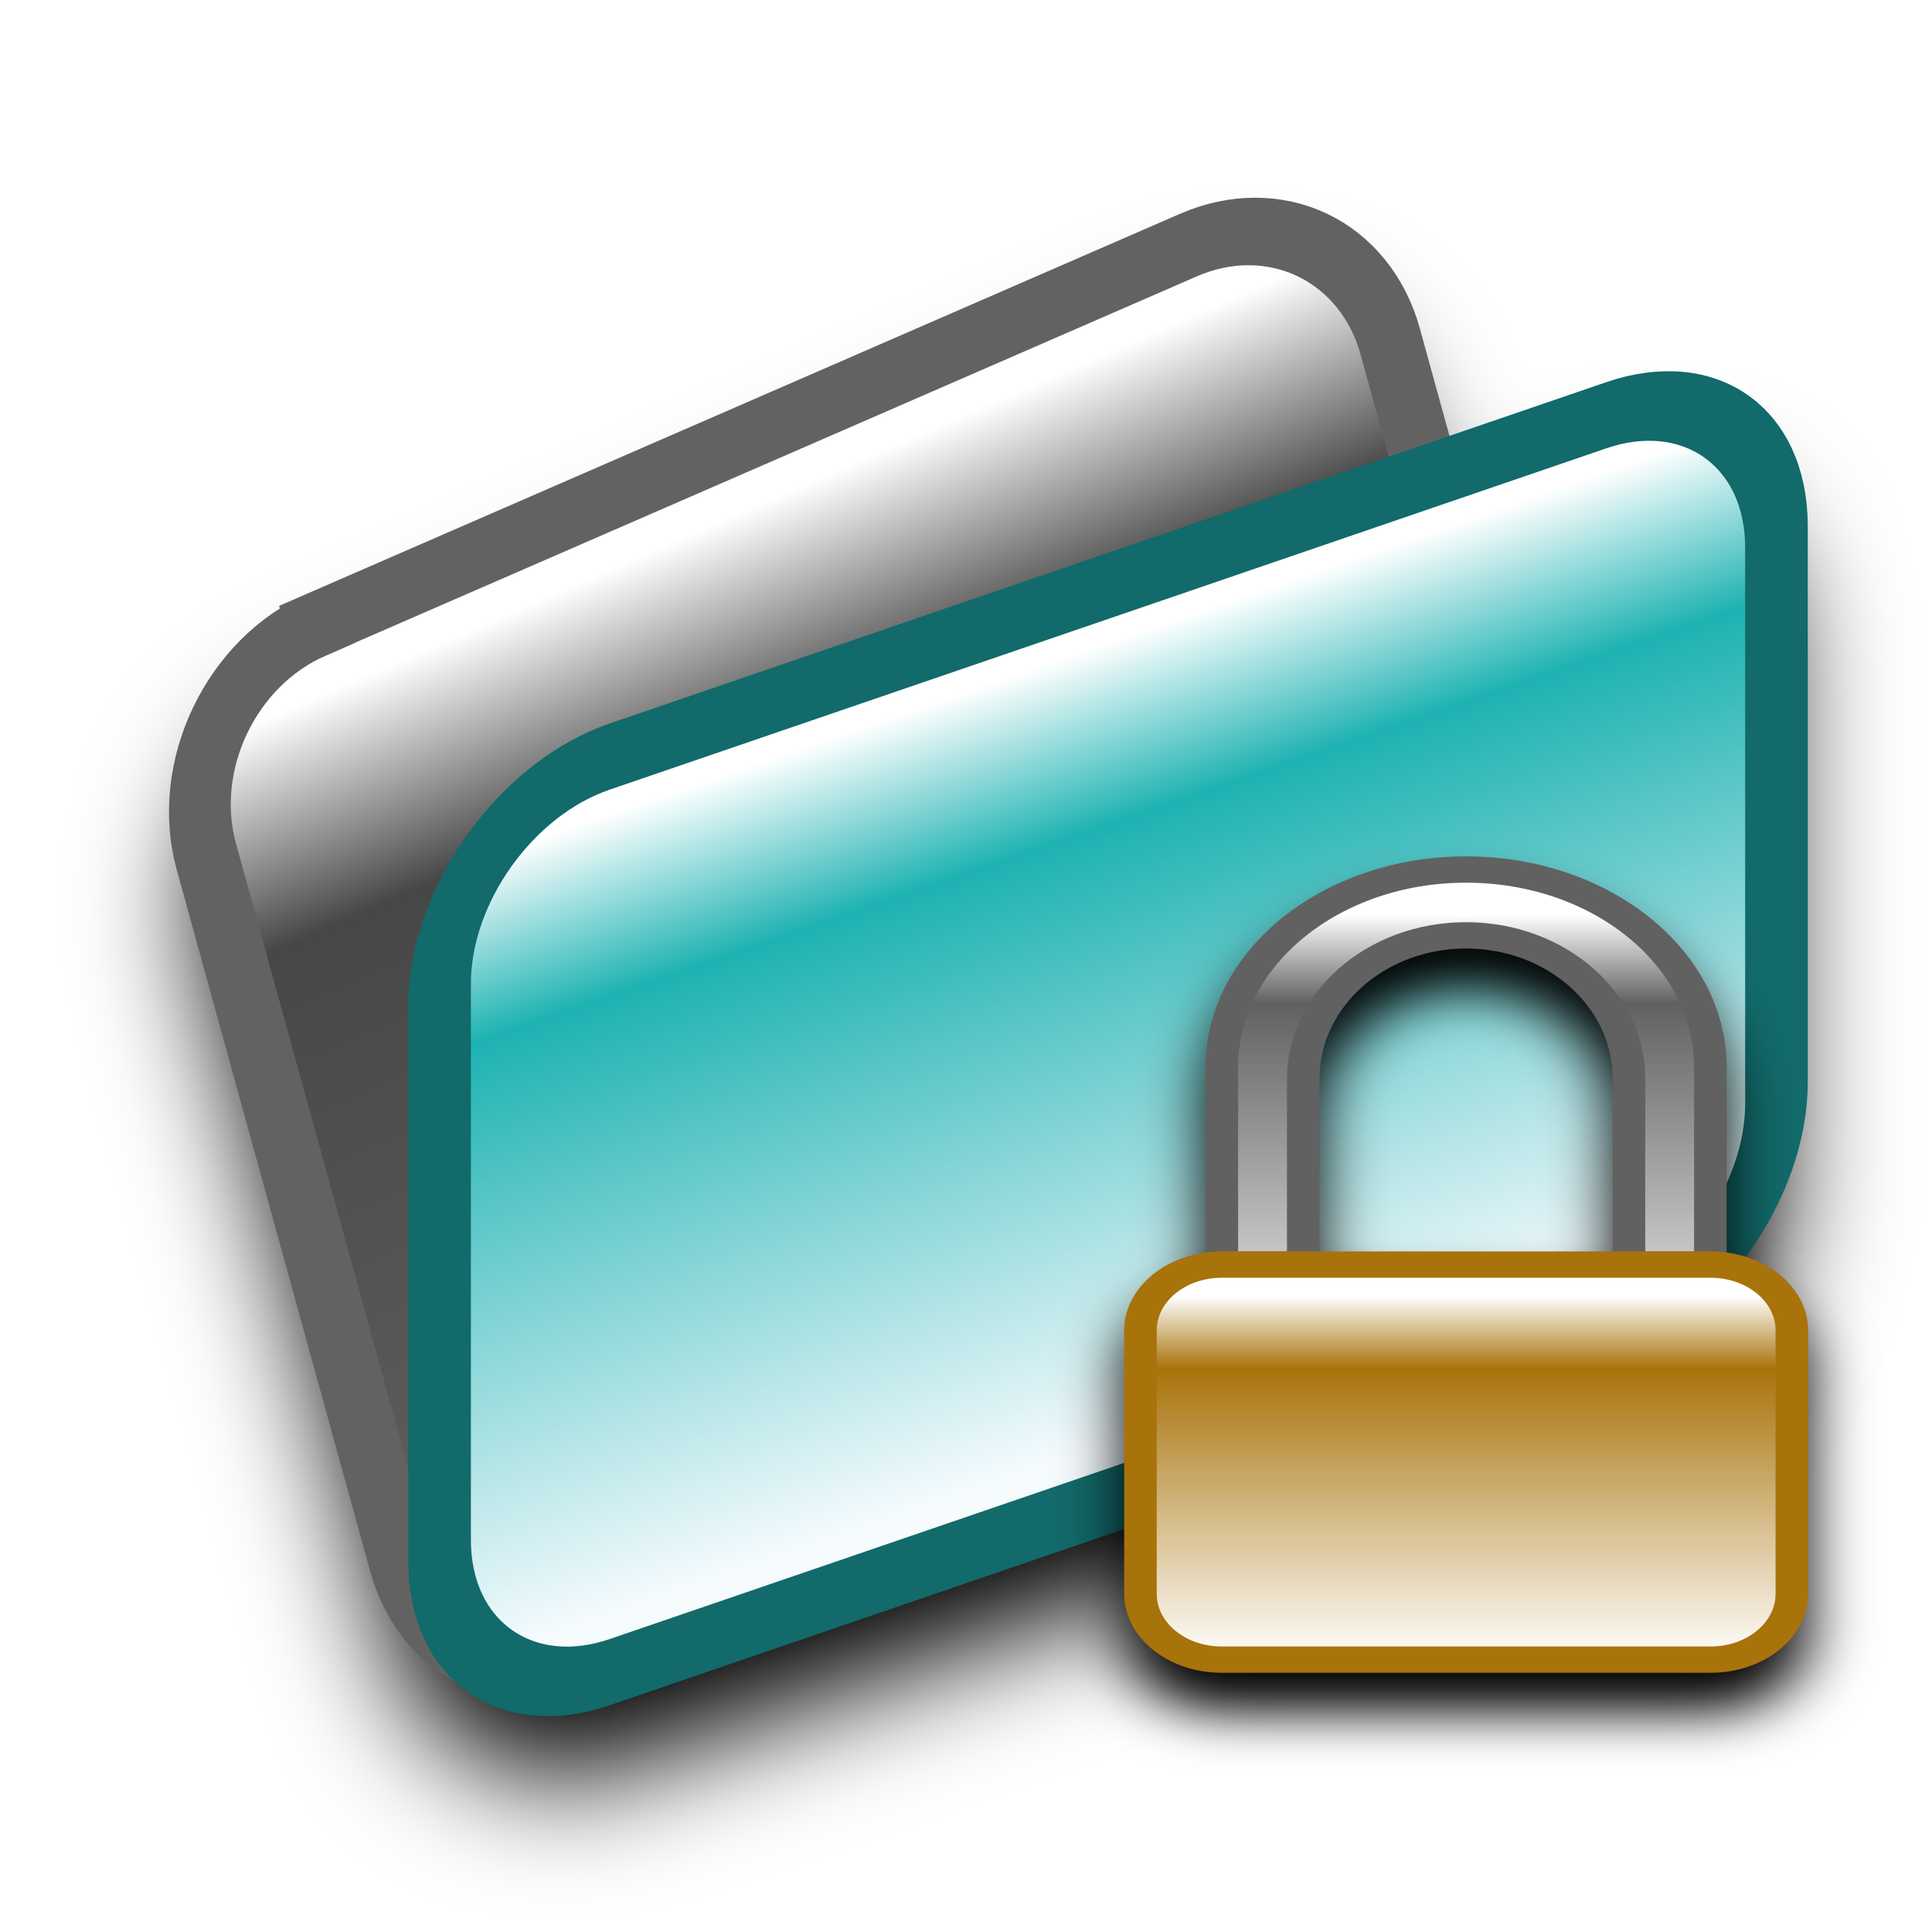
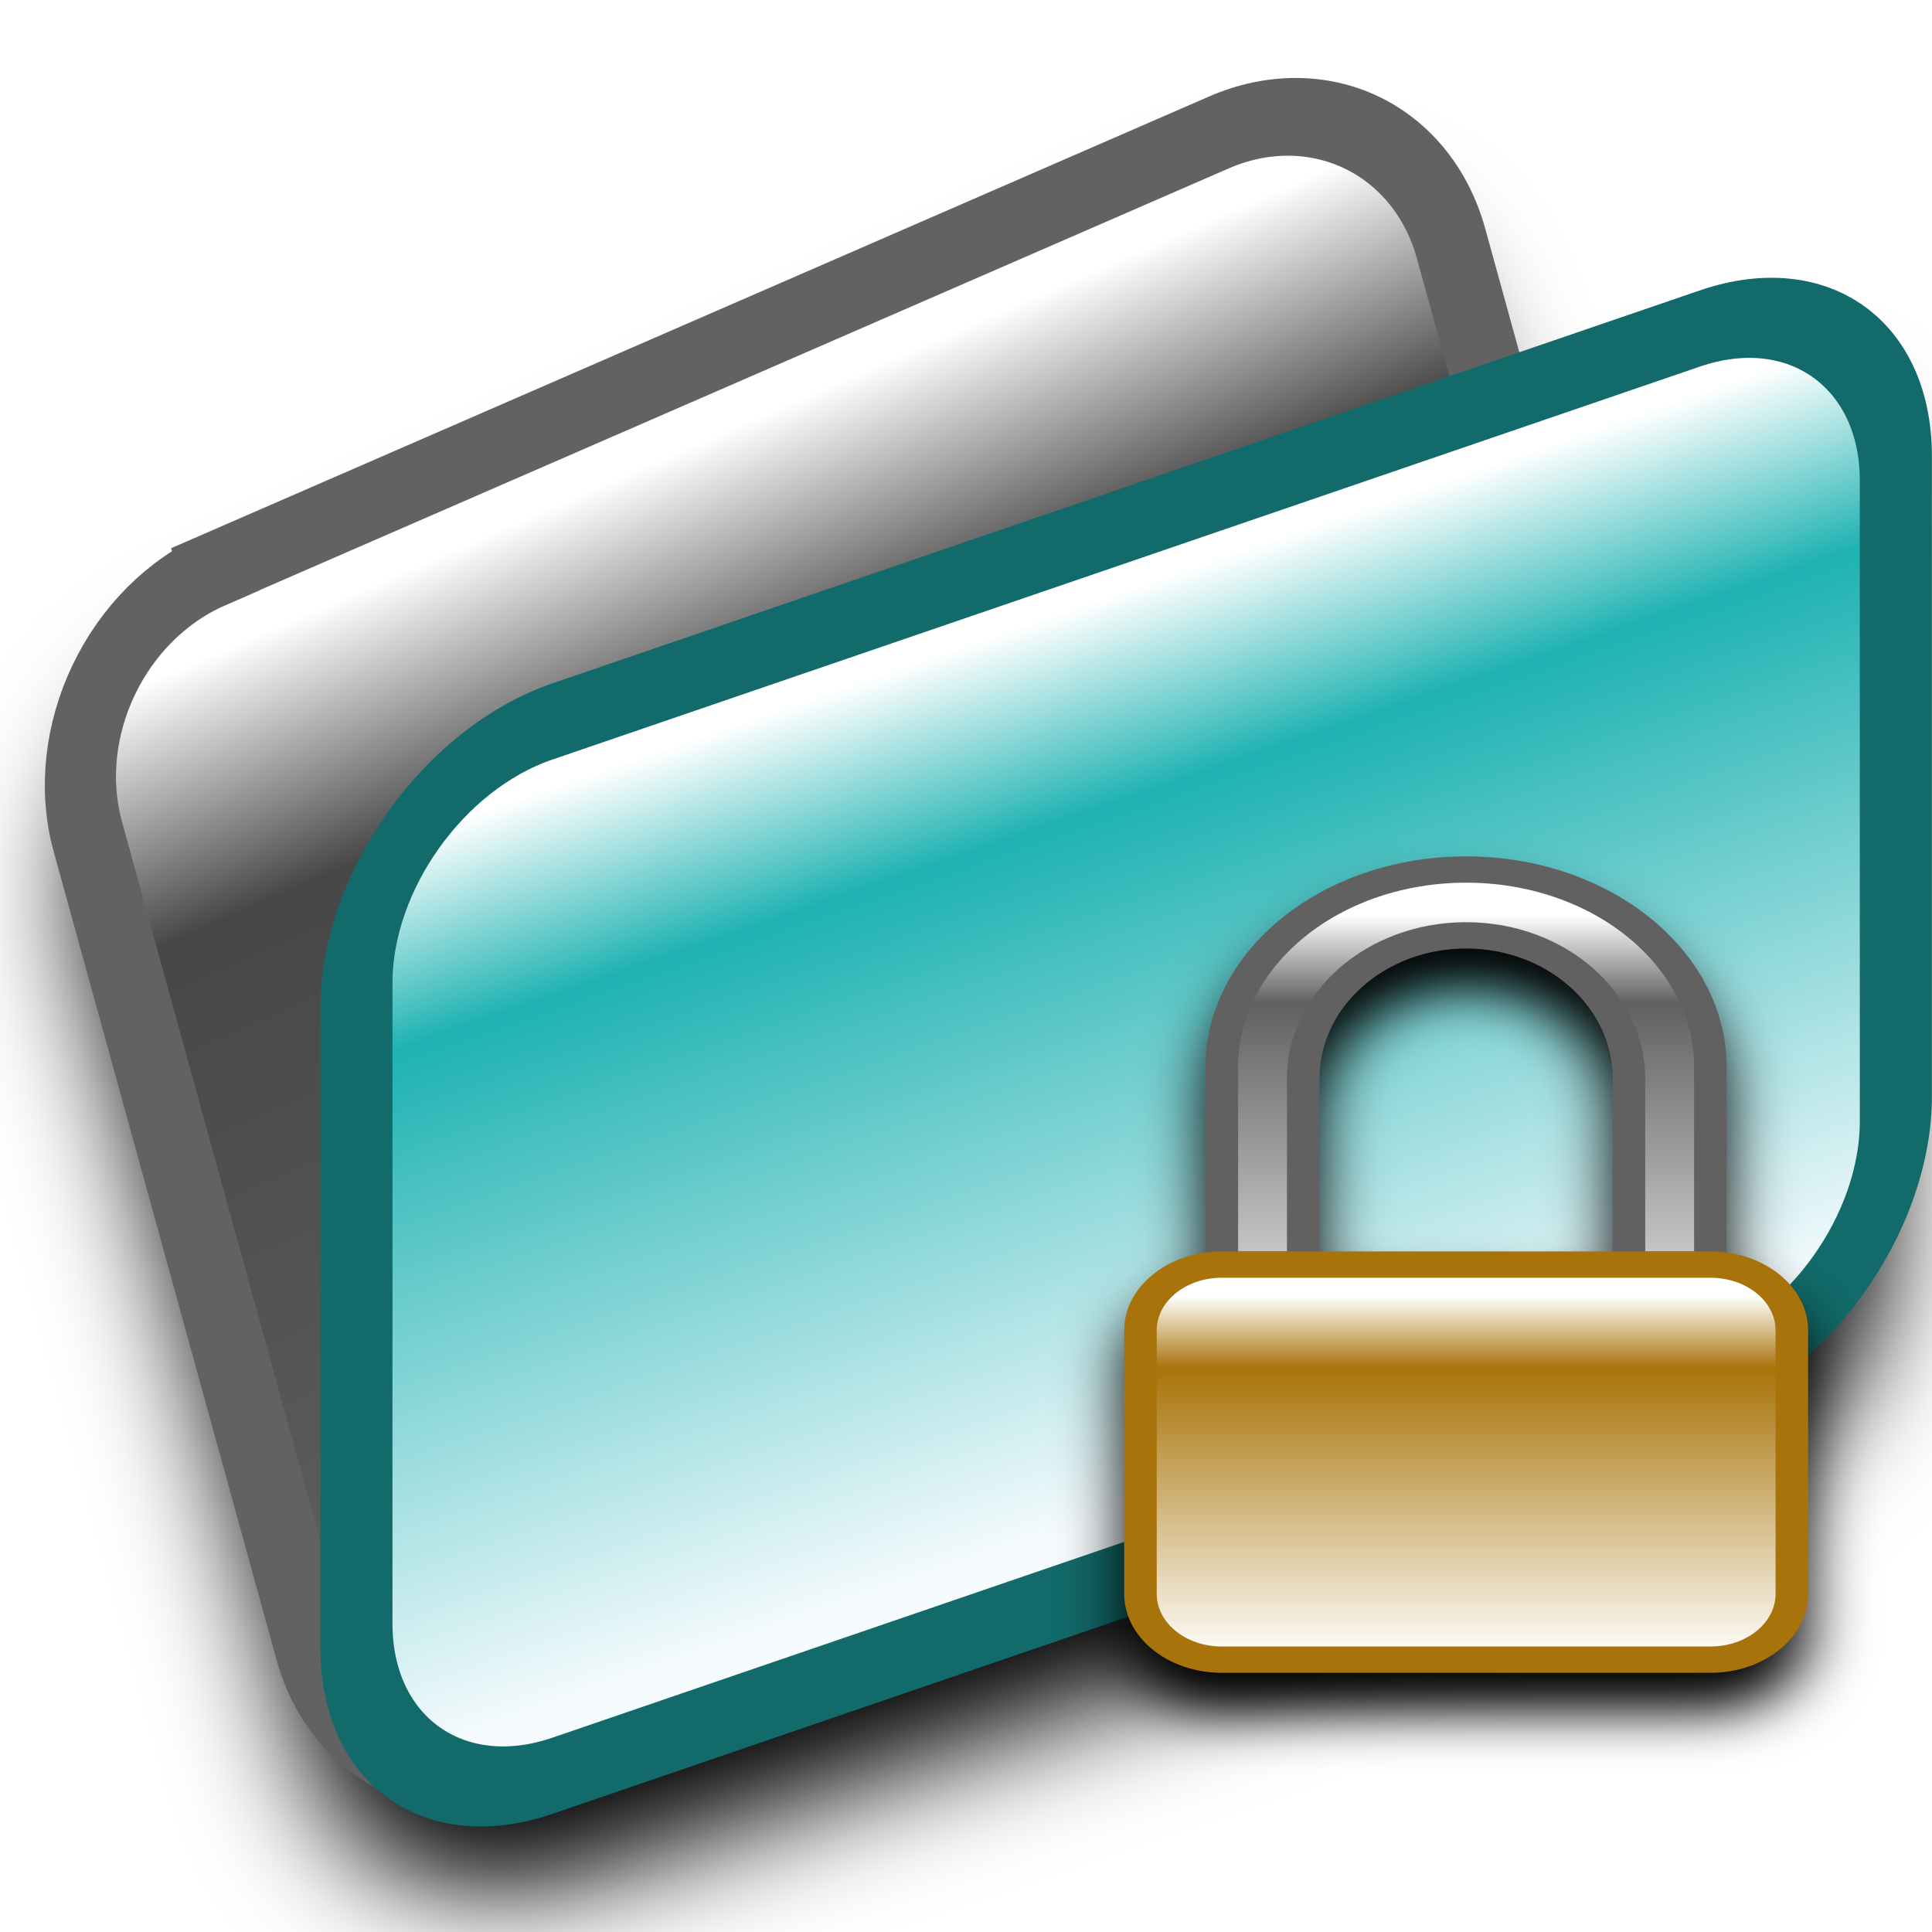
<svg xmlns="http://www.w3.org/2000/svg" xmlns:xlink="http://www.w3.org/1999/xlink" width="12mm" height="12mm" viewBox="0 0 12 12" version="1.1" id="svg1">
  <defs id="defs1">
    <linearGradient id="linearGradient6">
      <stop style="stop-color:#ffffff;stop-opacity:1;" offset="0" id="stop5" />
      <stop style="stop-color:#474747;stop-opacity:1;" offset="0.233" id="stop2" />
      <stop style="stop-color:#626262;stop-opacity:1;" offset="1" id="stop6" />
    </linearGradient>
    <linearGradient id="linearGradient3">
      <stop style="stop-color:#ffffff;stop-opacity:1;" offset="0" id="stop3" />
      <stop style="stop-color:#1eb2b2;stop-opacity:1;" offset="0.227" id="stop1" />
      <stop style="stop-color:#f6fbfe;stop-opacity:1;" offset="1" id="stop4" />
    </linearGradient>
    <linearGradient xlink:href="#linearGradient6" id="linearGradient4" x1="7.5" y1="3.5" x2="7.5" y2="10.5" gradientUnits="userSpaceOnUse" gradientTransform="matrix(1.145583,-1.4775675e-8,0,0.8298549,-4.84367,2.173923)" />
    <linearGradient xlink:href="#linearGradient3" id="linearGradient5" gradientUnits="userSpaceOnUse" gradientTransform="matrix(1.253923,-1.3628719e-8,0,0.7109534,-2.129675,4.163088)" x1="7.5" y1="3.5" x2="7.5" y2="10.5" />
-     <filter style="color-interpolation-filters:sRGB" id="filter6" x="-0.093" y="-0.101" width="1.186" height="1.203">
+     <filter style="color-interpolation-filters:sRGB" id="filter6" x="-0.081" y="-0.088" width="1.162" height="1.176">
      <feGaussianBlur stdDeviation="0.38" id="feGaussianBlur6" />
    </filter>
    <filter style="color-interpolation-filters:sRGB" id="filter18" x="-0.19" y="-0.19" width="1.38" height="1.38">
      <feGaussianBlur stdDeviation="0.327" id="feGaussianBlur18" />
    </filter>
    <linearGradient xlink:href="#linearGradient16" id="linearGradient17" x1="6" y1="0" x2="6" y2="6" gradientUnits="userSpaceOnUse" gradientTransform="matrix(0.8333333,0,0,0.8333333,1,0.8332079)" />
    <linearGradient id="linearGradient16">
      <stop style="stop-color:#ffffff;stop-opacity:1;" offset="0.115" id="stop16" />
      <stop style="stop-color:#616161;stop-opacity:1;" offset="0.338" id="stop18" />
      <stop style="stop-color:#cacaca;stop-opacity:1;" offset="1" id="stop17" />
    </linearGradient>
    <linearGradient xlink:href="#linearGradient13" id="linearGradient14" x1="6" y1="6" x2="6" y2="12" gradientUnits="userSpaceOnUse" gradientTransform="matrix(0.8333333,0,0,0.8333333,1,0.8332079)" />
    <linearGradient id="linearGradient13">
      <stop style="stop-color:#ffffff;stop-opacity:1;" offset="0.08" id="stop13" />
      <stop style="stop-color:#a8730a;stop-opacity:1;" offset="0.263" id="stop15" />
      <stop style="stop-color:#ffffff;stop-opacity:1;" offset="1" id="stop14" />
    </linearGradient>
  </defs>
  <g id="layer1" style="mix-blend-mode:normal;fill:#000000;fill-opacity:1;stroke:none;stroke-opacity:1;filter:url(#filter6)" transform="translate(0,0.3003765)">
-     <path style="fill:#000000;fill-opacity:1;stroke:none;stroke-width:0.402;stroke-dasharray:none;stroke-opacity:1" id="rect3" width="8.019" height="6.639" x="-0.261" y="4.663" transform="matrix(0.9169301,-0.3990479,0.2658156,0.9640239,0,0)" d="M 0.797,4.663 H 6.699 A 1.058,1.058 45 0 1 7.758,5.722 l 0,4.522 A 1.058,1.058 135 0 1 6.699,11.302 H 0.797 a 1.058,1.058 45 0 1 -1.058,-1.058 V 5.722 a 1.058,1.058 135 0 1 1.058,-1.058 z" />
-     <path style="fill:#000000;fill-opacity:1;stroke:none;stroke-width:0.411;stroke-dasharray:none;stroke-opacity:1" id="rect3-5" width="8.777" height="5.688" x="2.886" y="6.296" transform="matrix(0.9460604,-0.3239902,0,1,0,0)" d="m 4.003,6.296 h 6.543 a 1.117,1.117 45 0 1 1.117,1.117 v 3.453 a 1.117,1.117 135 0 1 -1.117,1.117 H 4.003 a 1.117,1.117 45 0 1 -1.117,-1.117 l 0,-3.453 a 1.117,1.117 135 0 1 1.117,-1.117 z" />
+     <path style="fill:#000000;fill-opacity:1;stroke:none;stroke-width:0.402;stroke-dasharray:none;stroke-opacity:1" id="rect3" width="8.019" height="6.639" x="-0.261" y="4.663" transform="matrix(1.055849,-0.4595055,0.3060879,1.110078,-0.9301204,-0.8842105)" d="M 0.797,4.663 H 6.699 A 1.058,1.058 45 0 1 7.758,5.722 l 0,4.522 A 1.058,1.058 135 0 1 6.699,11.302 H 0.797 a 1.058,1.058 45 0 1 -1.058,-1.058 V 5.722 a 1.058,1.058 135 0 1 1.058,-1.058 z" />
+     <path style="fill:#000000;fill-opacity:1;stroke:none;stroke-width:0.411;stroke-dasharray:none;stroke-opacity:1" id="rect3-5" width="8.777" height="5.688" x="2.886" y="6.296" transform="matrix(1.089393,-0.3730762,0,1.151505,-0.9301204,-0.8842105)" d="m 4.003,6.296 h 6.543 a 1.117,1.117 45 0 1 1.117,1.117 v 3.453 a 1.117,1.117 135 0 1 -1.117,1.117 H 4.003 a 1.117,1.117 45 0 1 -1.117,-1.117 l 0,-3.453 a 1.117,1.117 135 0 1 1.117,-1.117 z" />
  </g>
  <g id="g2" transform="translate(0,-0.3000172)">
-     <path style="fill:url(#linearGradient4);stroke:#626262;stroke-width:0.402;stroke-dasharray:none;stroke-opacity:1" id="path1" width="8.019" height="6.639" x="-0.261" y="4.663" transform="matrix(0.9169301,-0.3990479,0.2658156,0.9640239,0,0)" d="M 0.797,4.663 H 6.699 A 1.058,1.058 45 0 1 7.758,5.722 l 0,4.522 A 1.058,1.058 135 0 1 6.699,11.302 H 0.797 a 1.058,1.058 45 0 1 -1.058,-1.058 V 5.722 a 1.058,1.058 135 0 1 1.058,-1.058 z" />
-     <path style="fill:url(#linearGradient5);stroke:#126a6a;stroke-width:0.411;stroke-dasharray:none;stroke-opacity:1" id="path2" width="8.777" height="5.688" x="2.886" y="6.296" transform="matrix(0.9460604,-0.3239902,0,1,0,0)" d="m 4.003,6.296 h 6.543 a 1.117,1.117 45 0 1 1.117,1.117 v 3.453 a 1.117,1.117 135 0 1 -1.117,1.117 H 4.003 a 1.117,1.117 45 0 1 -1.117,-1.117 l 0,-3.453 a 1.117,1.117 135 0 1 1.117,-1.117 z" />
+     <path style="fill:url(#linearGradient4);stroke:#626262;stroke-width:0.402;stroke-dasharray:none;stroke-opacity:1" id="path1" width="8.019" height="6.639" x="-0.261" y="4.663" transform="matrix(1.055849,-0.4595055,0.3060879,1.110078,-0.9301204,-0.9751729)" d="M 0.797,4.663 H 6.699 A 1.058,1.058 45 0 1 7.758,5.722 l 0,4.522 A 1.058,1.058 135 0 1 6.699,11.302 H 0.797 a 1.058,1.058 45 0 1 -1.058,-1.058 V 5.722 a 1.058,1.058 135 0 1 1.058,-1.058 z" />
+     <path style="fill:url(#linearGradient5);stroke:#126a6a;stroke-width:0.411;stroke-dasharray:none;stroke-opacity:1" id="path2" width="8.777" height="5.688" x="2.886" y="6.296" transform="matrix(1.089393,-0.3730762,0,1.151505,-0.9301204,-0.9751729)" d="m 4.003,6.296 h 6.543 a 1.117,1.117 45 0 1 1.117,1.117 v 3.453 a 1.117,1.117 135 0 1 -1.117,1.117 H 4.003 a 1.117,1.117 45 0 1 -1.117,-1.117 l 0,-3.453 a 1.117,1.117 135 0 1 1.117,-1.117 z" />
    <g id="g18" transform="matrix(0.6068473,0,0,0.4907612,5.465137,5.292014)">
      <path id="path15" style="fill:#000000;fill-opacity:1;stroke:#000000;stroke-width:0.333;stroke-dasharray:none;stroke-opacity:1;filter:url(#filter18)" d="M 6,0.833 A 2.5,2.5 0 0 0 3.5,3.333 v 2.5 H 4.333 V 3.479 c 5.61e-5,-1.001 0.747,-1.813 1.667,-1.813 0.92,6.11e-5 1.667,0.812 1.667,1.813 V 5.833 H 8.5 V 3.333 A 2.5,2.5 0 0 0 6,0.833 Z" transform="translate(0,0.5004586)" />
      <rect style="display:inline;fill:#000000;fill-opacity:1;stroke:#000000;stroke-width:0.333;stroke-dasharray:none;stroke-opacity:1;filter:url(#filter18)" id="rect13" width="6.667" height="5" x="2.667" y="5.833" rx="0.833" transform="translate(0,0.5004586)" />
      <path id="path18" style="fill:url(#linearGradient17);fill-opacity:1;stroke:#616161;stroke-width:0.333;stroke-dasharray:none;stroke-opacity:1" d="M 6,0.833 A 2.5,2.5 0 0 0 3.5,3.333 v 2.5 H 4.333 V 3.479 c 5.61e-5,-1.001 0.747,-1.813 1.667,-1.813 0.92,6.11e-5 1.667,0.812 1.667,1.813 V 5.833 H 8.5 V 3.333 A 2.5,2.5 0 0 0 6,0.833 Z" />
      <rect style="display:inline;fill:url(#linearGradient14);stroke:#a8730a;stroke-width:0.333;stroke-dasharray:none;stroke-opacity:1" id="rect18" width="6.667" height="5" x="2.667" y="5.833" rx="0.833" />
    </g>
  </g>
</svg>
